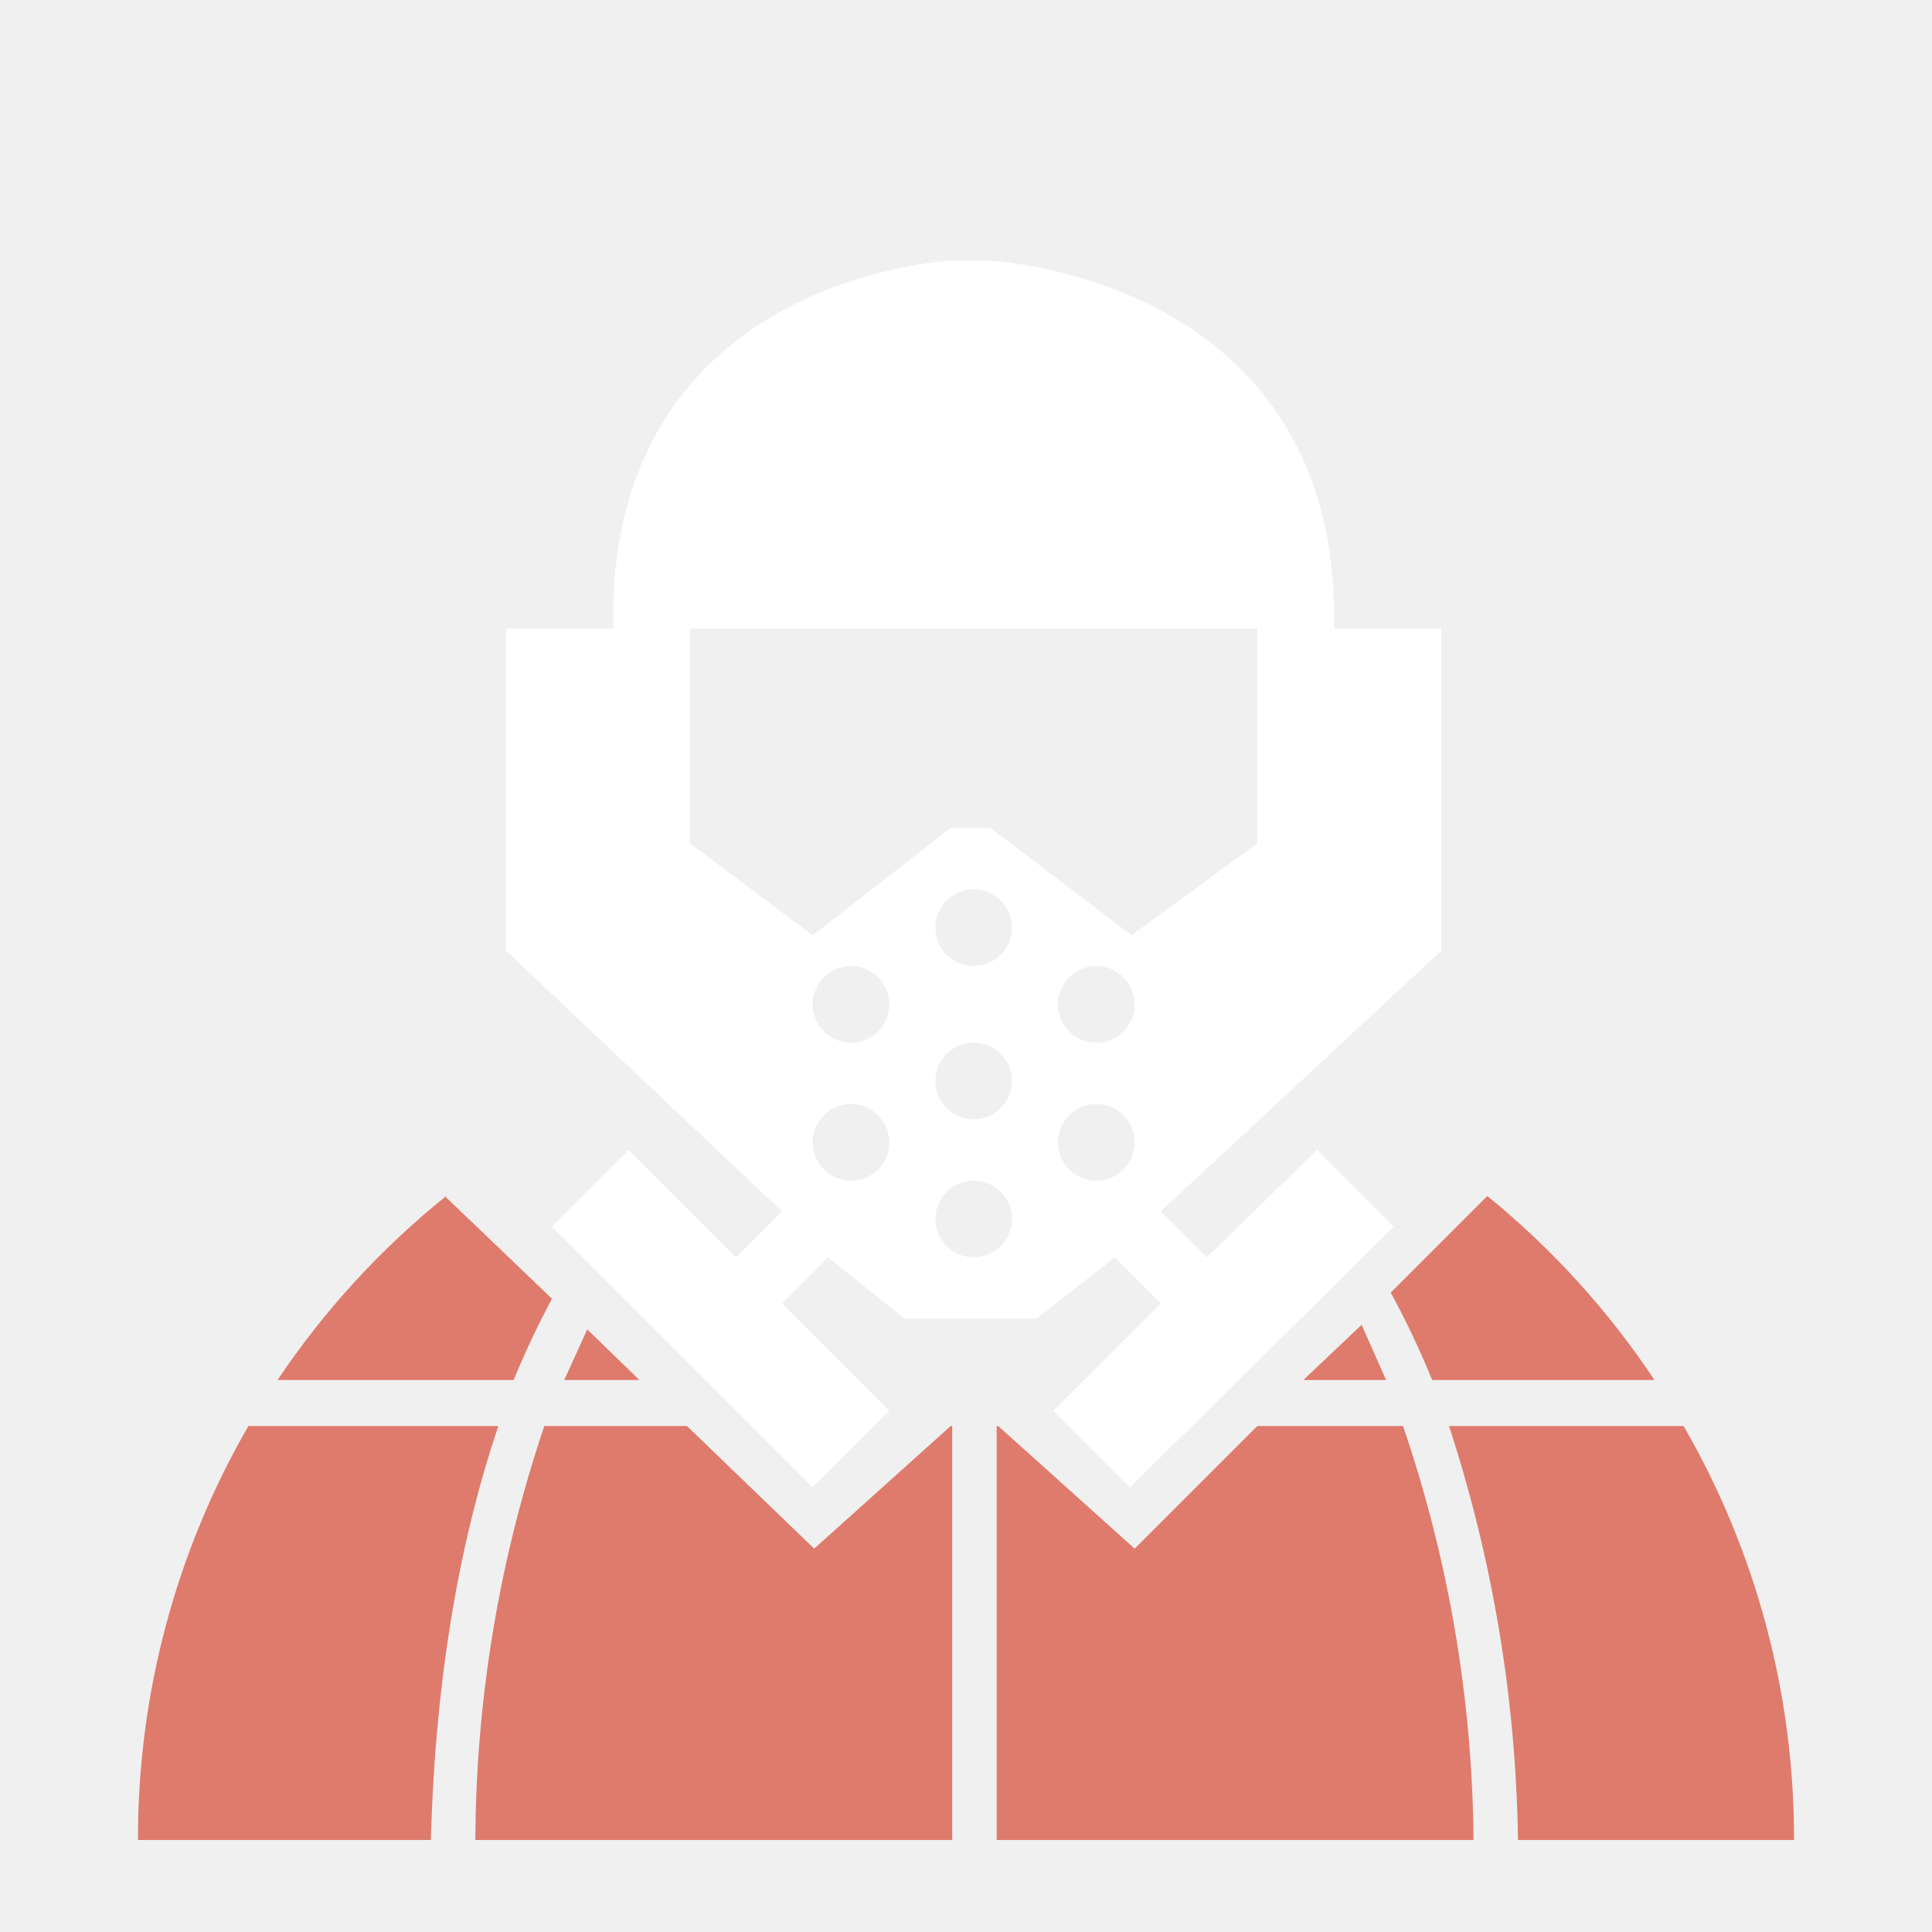
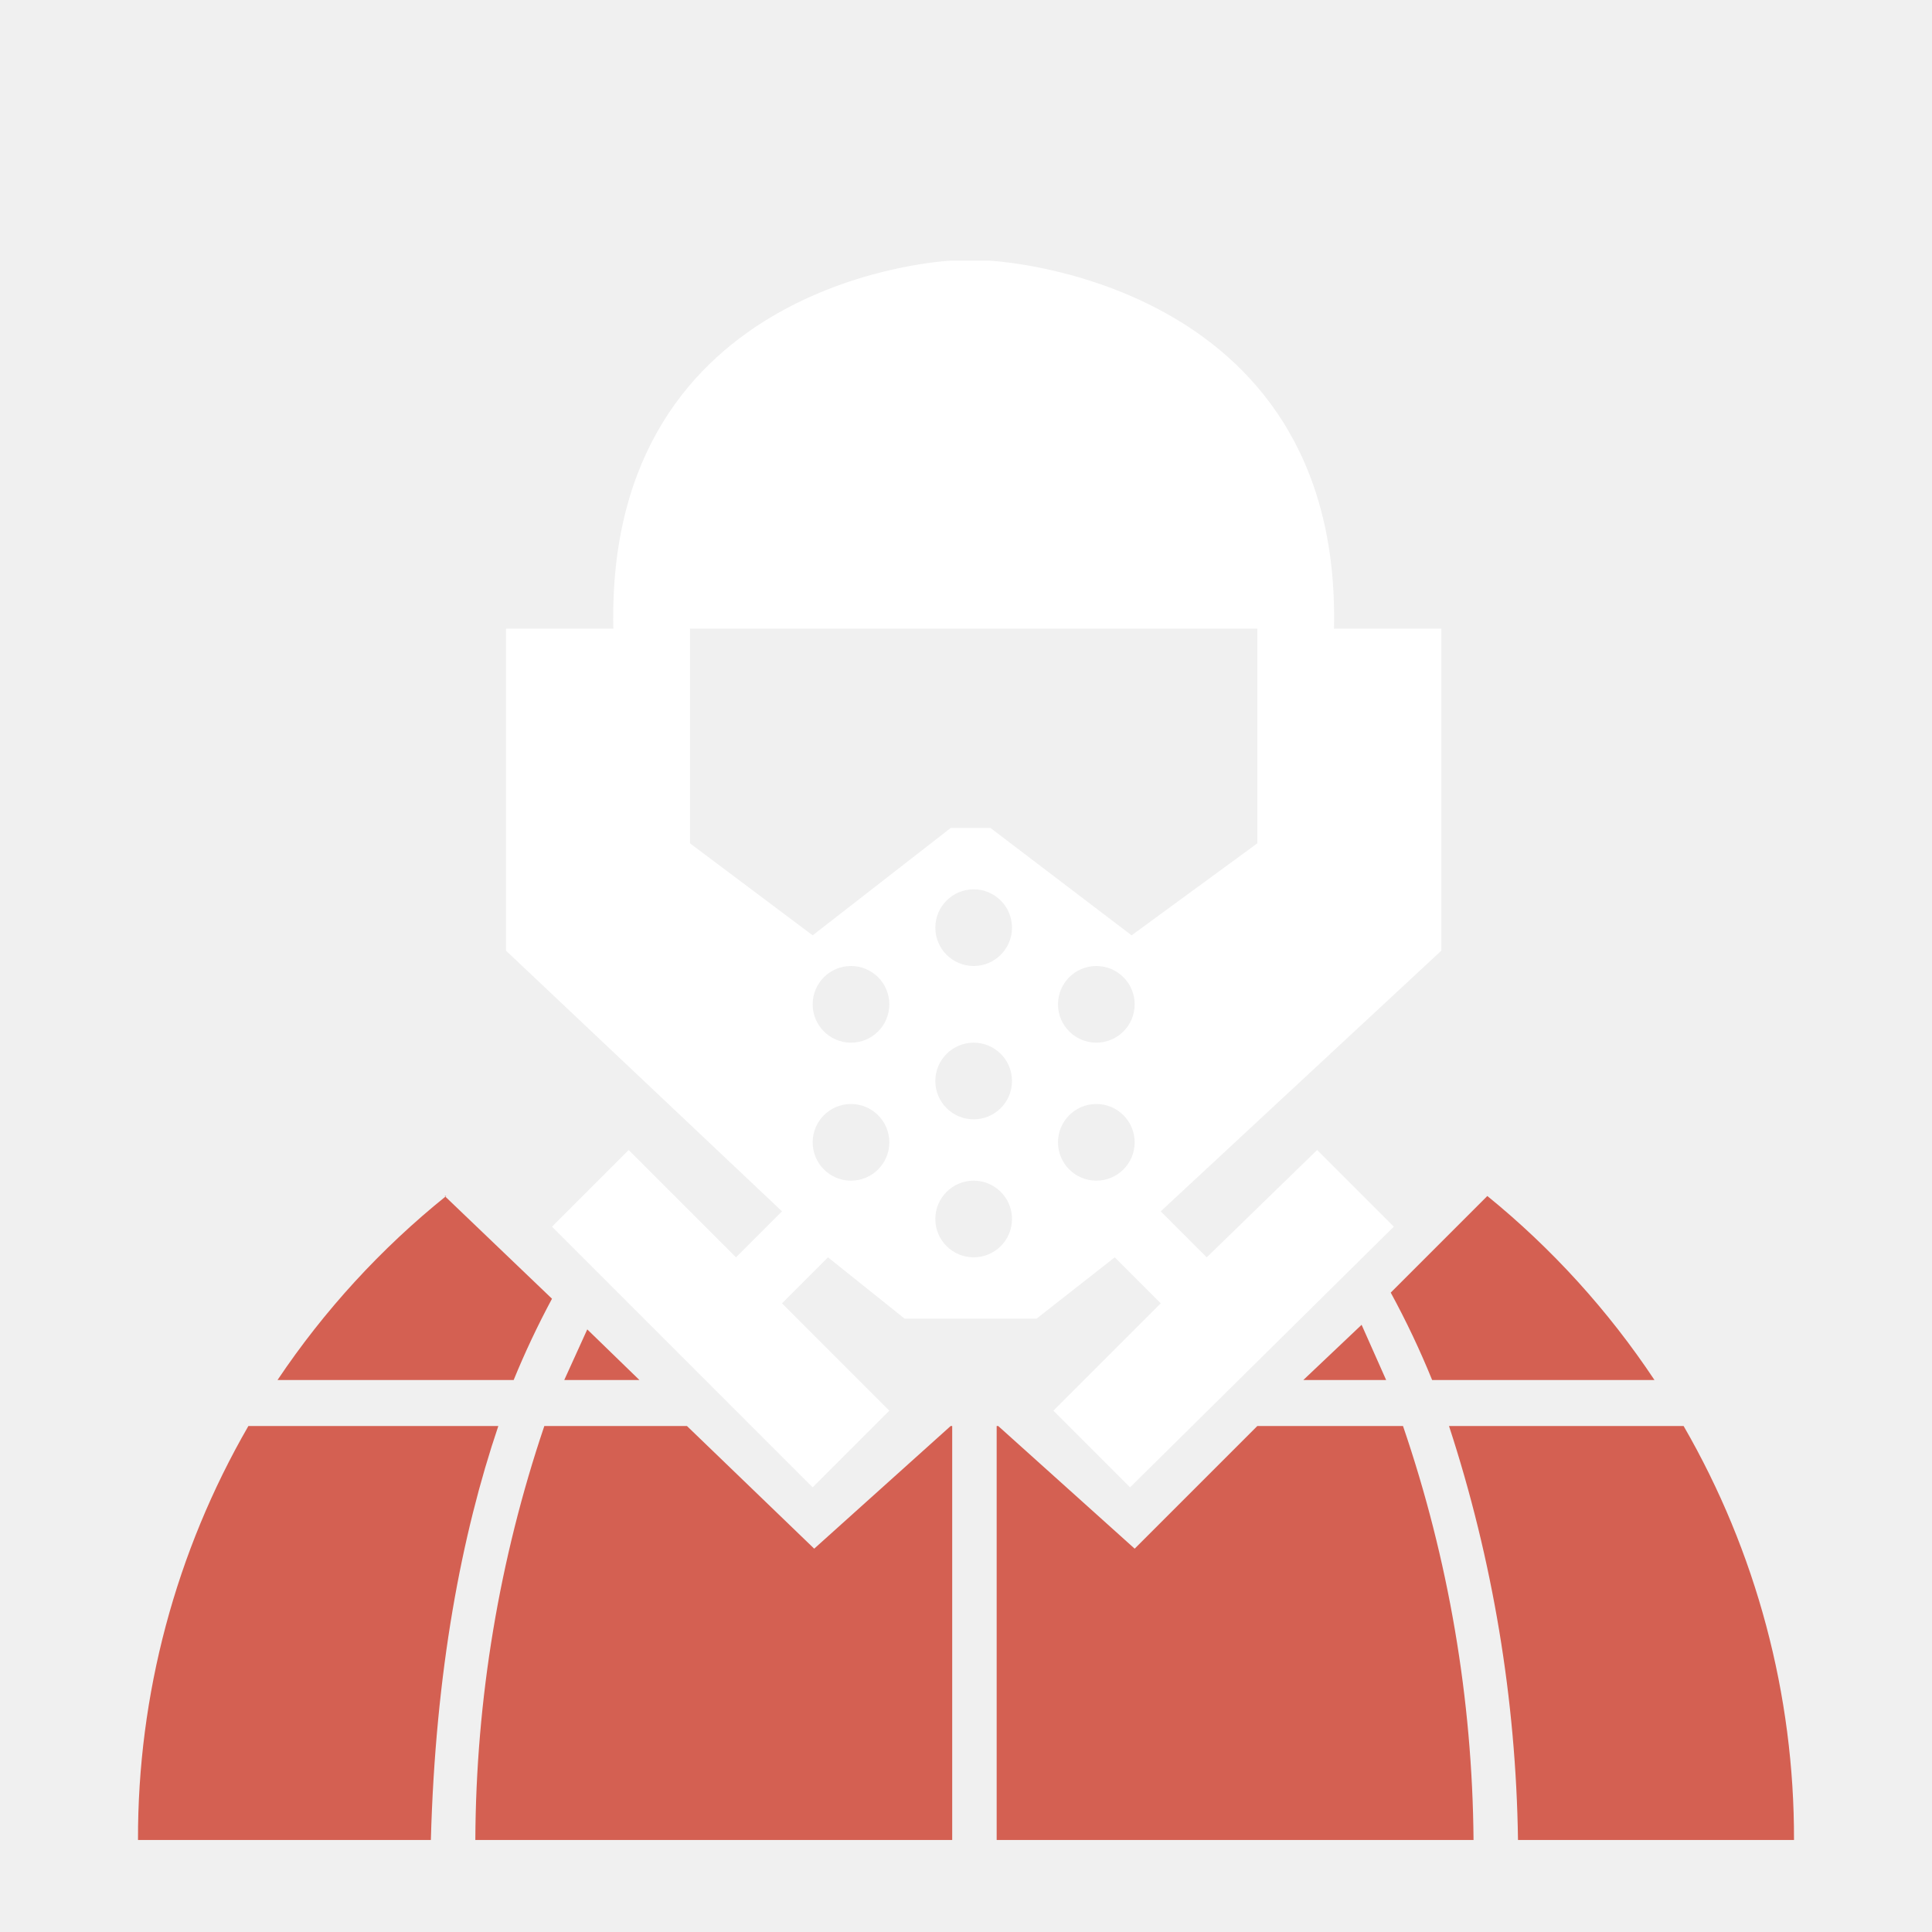
- <svg xmlns="http://www.w3.org/2000/svg" viewBox="0 0 126 126" fill="#fff">
-   <path fill="#de7b6c" d="M99 120a91 91 0 0 0-4.5-27h15.3a53.7 53.7 0 0 1 7.2 27H99Zm-8.3-35.7L97 78a54 54 0 0 1 10.9 12H93.4a55.8 55.8 0 0 0-2.7-5.7ZM29 78l7 6.7a56 56 0 0 0-2.5 5.3H18.1a54 54 0 0 1 11-12Zm-1 42H9a53.7 53.7 0 0 1 7.2-27h16.3c-2.4 7.1-4.1 16-4.4 27ZM63 174a53.7 53.7 0 0 1-32.6-11h65.2A53.7 53.7 0 0 1 63 174Zm33-54H65V93h.1l8.9 8 8-8h9.5a85.5 85.5 0 0 1 4.6 27ZM35.6 93h9.2l8.3 8 8.9-8h.1v27H31a85.5 85.5 0 0 1 4.5-27Zm1.2-3 1.5-3.3 3.4 3.3h-5Zm52-3.6 1.6 3.6H85Z" />
-   <path d="m75.7 79 3 3 7.2-7 5 5-17.2 17-5-5 7-7-3-3-5.1 4H59l-5-4-3 3 7 7-5 5-17-17 5-5 7 7 3-3-18-17V41h7c-.5-23 22-24 22-24h2.5S87.5 18 87 41H94v21Zm-4.2-2a2.5 2.5 0 1 0-2.5-2.5 2.5 2.5 0 0 0 2.5 2.5Zm0-9a2.5 2.5 0 1 0-2.5-2.5 2.5 2.5 0 0 0 2.5 2.5Zm-8 14a2.5 2.5 0 1 0-2.5-2.5 2.5 2.5 0 0 0 2.5 2.5Zm0-9a2.5 2.5 0 1 0-2.5-2.5 2.5 2.5 0 0 0 2.5 2.5Zm0-10a2.5 2.5 0 1 0-2.5-2.5 2.5 2.5 0 0 0 2.5 2.5Zm-8 14a2.5 2.5 0 1 0-2.5-2.5 2.5 2.5 0 0 0 2.5 2.5Zm0-9a2.5 2.5 0 1 0-2.5-2.5 2.5 2.5 0 0 0 2.5 2.5ZM82 41H45v14l8 6 9-7h2.6l9.2 7 8.2-6V41Z" />
+ <svg xmlns="http://www.w3.org/2000/svg" viewBox="0 0 126 126" fill="#fff" version="1.1" id="svg2">
+   <defs id="defs2" />
+   <path fill="#de7b6c" d="M99 120a91 91 0 0 0-4.5-27h15.3a53.7 53.7 0 0 1 7.2 27H99Zm-8.3-35.7L97 78a54 54 0 0 1 10.9 12H93.4a55.8 55.8 0 0 0-2.7-5.7ZM29 78l7 6.7a56 56 0 0 0-2.5 5.3H18.1a54 54 0 0 1 11-12Zm-1 42H9a53.7 53.7 0 0 1 7.2-27h16.3c-2.4 7.1-4.1 16-4.4 27ZM63 174a53.7 53.7 0 0 1-32.6-11h65.2A53.7 53.7 0 0 1 63 174Zm33-54H65V93h.1l8.9 8 8-8h9.5a85.5 85.5 0 0 1 4.6 27ZM35.6 93h9.2l8.3 8 8.9-8h.1v27H31a85.5 85.5 0 0 1 4.5-27Zm1.2-3 1.5-3.3 3.4 3.3h-5Zm52-3.6 1.6 3.6H85Z" id="path1" style="fill:#d46052" />
+   <path d="m75.7 79 3 3 7.2-7 5 5-17.2 17-5-5 7-7-3-3-5.1 4H59l-5-4-3 3 7 7-5 5-17-17 5-5 7 7 3-3-18-17V41h7c-.5-23 22-24 22-24h2.5S87.5 18 87 41H94v21Zm-4.2-2a2.5 2.5 0 1 0-2.5-2.5 2.5 2.5 0 0 0 2.5 2.5Zm0-9a2.5 2.5 0 1 0-2.5-2.5 2.5 2.5 0 0 0 2.5 2.5Zm-8 14a2.5 2.5 0 1 0-2.5-2.5 2.5 2.5 0 0 0 2.5 2.5Zm0-9a2.5 2.5 0 1 0-2.5-2.5 2.5 2.5 0 0 0 2.5 2.5Zm0-10a2.5 2.5 0 1 0-2.5-2.5 2.5 2.5 0 0 0 2.5 2.5Zm-8 14a2.5 2.5 0 1 0-2.5-2.5 2.5 2.5 0 0 0 2.5 2.5Zm0-9a2.5 2.5 0 1 0-2.5-2.5 2.5 2.5 0 0 0 2.5 2.5ZM82 41H45v14l8 6 9-7h2.6l9.2 7 8.2-6V41Z" id="path2" style="fill:#ffffff" />
</svg>
